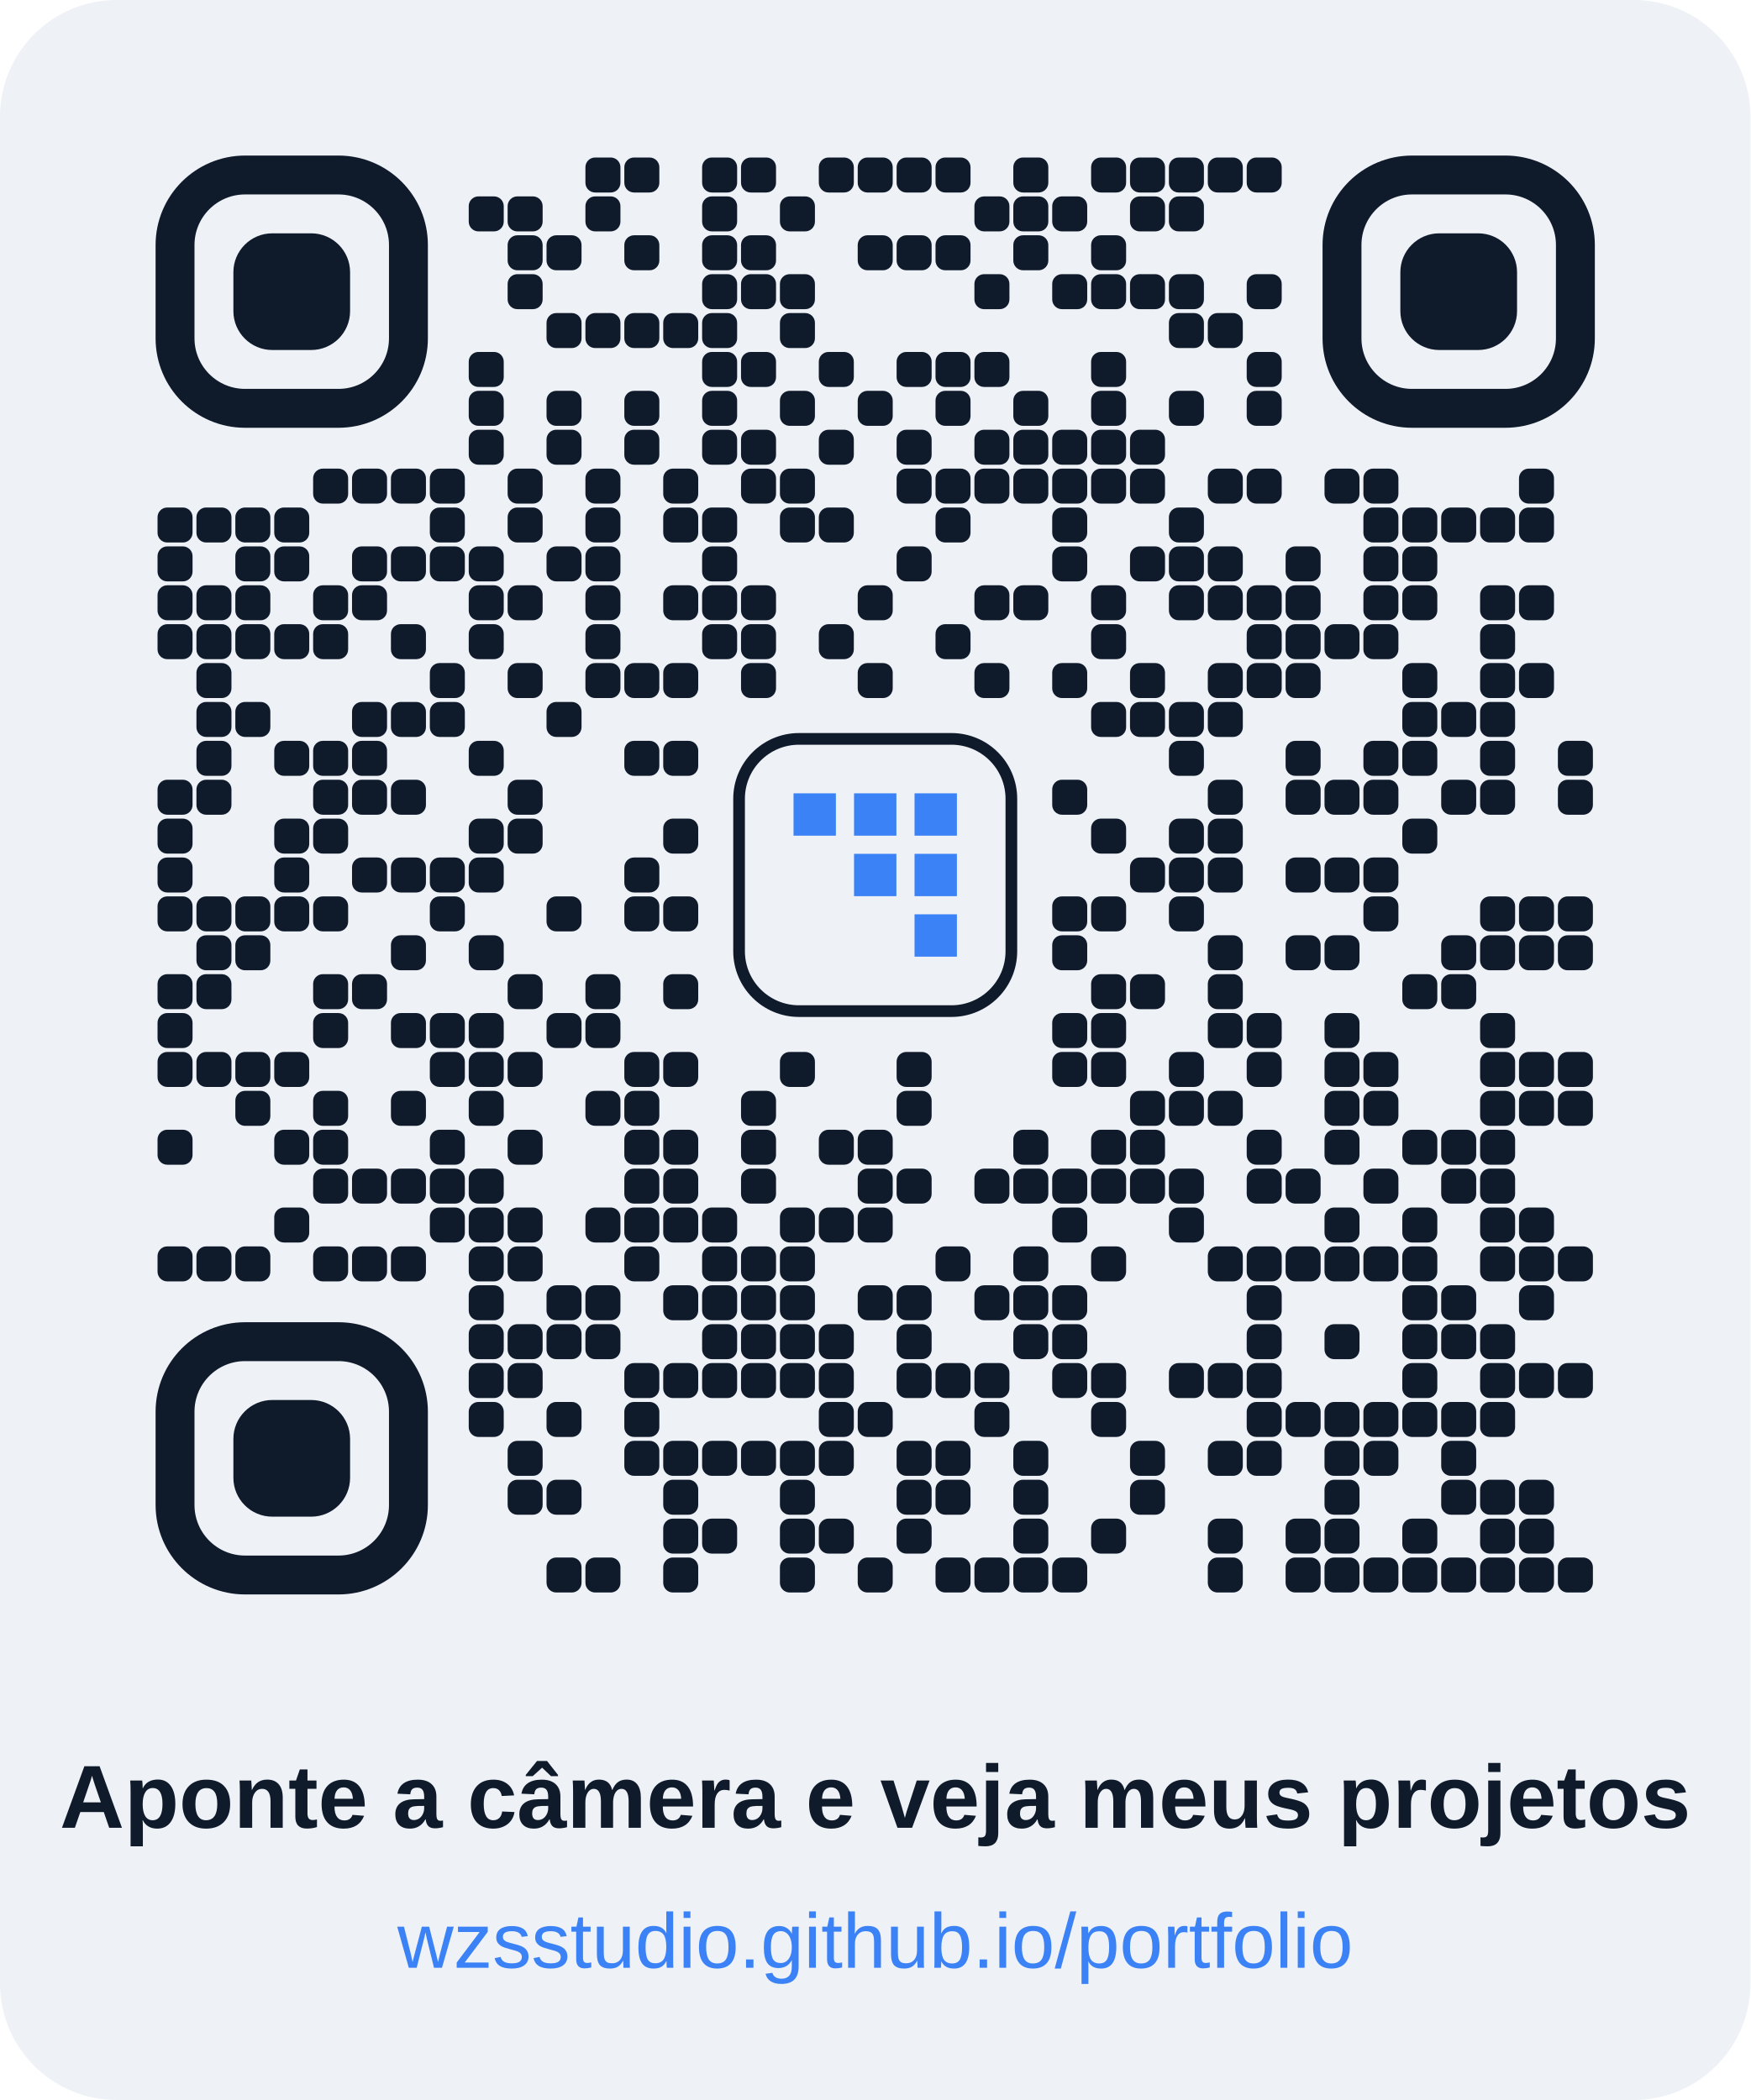
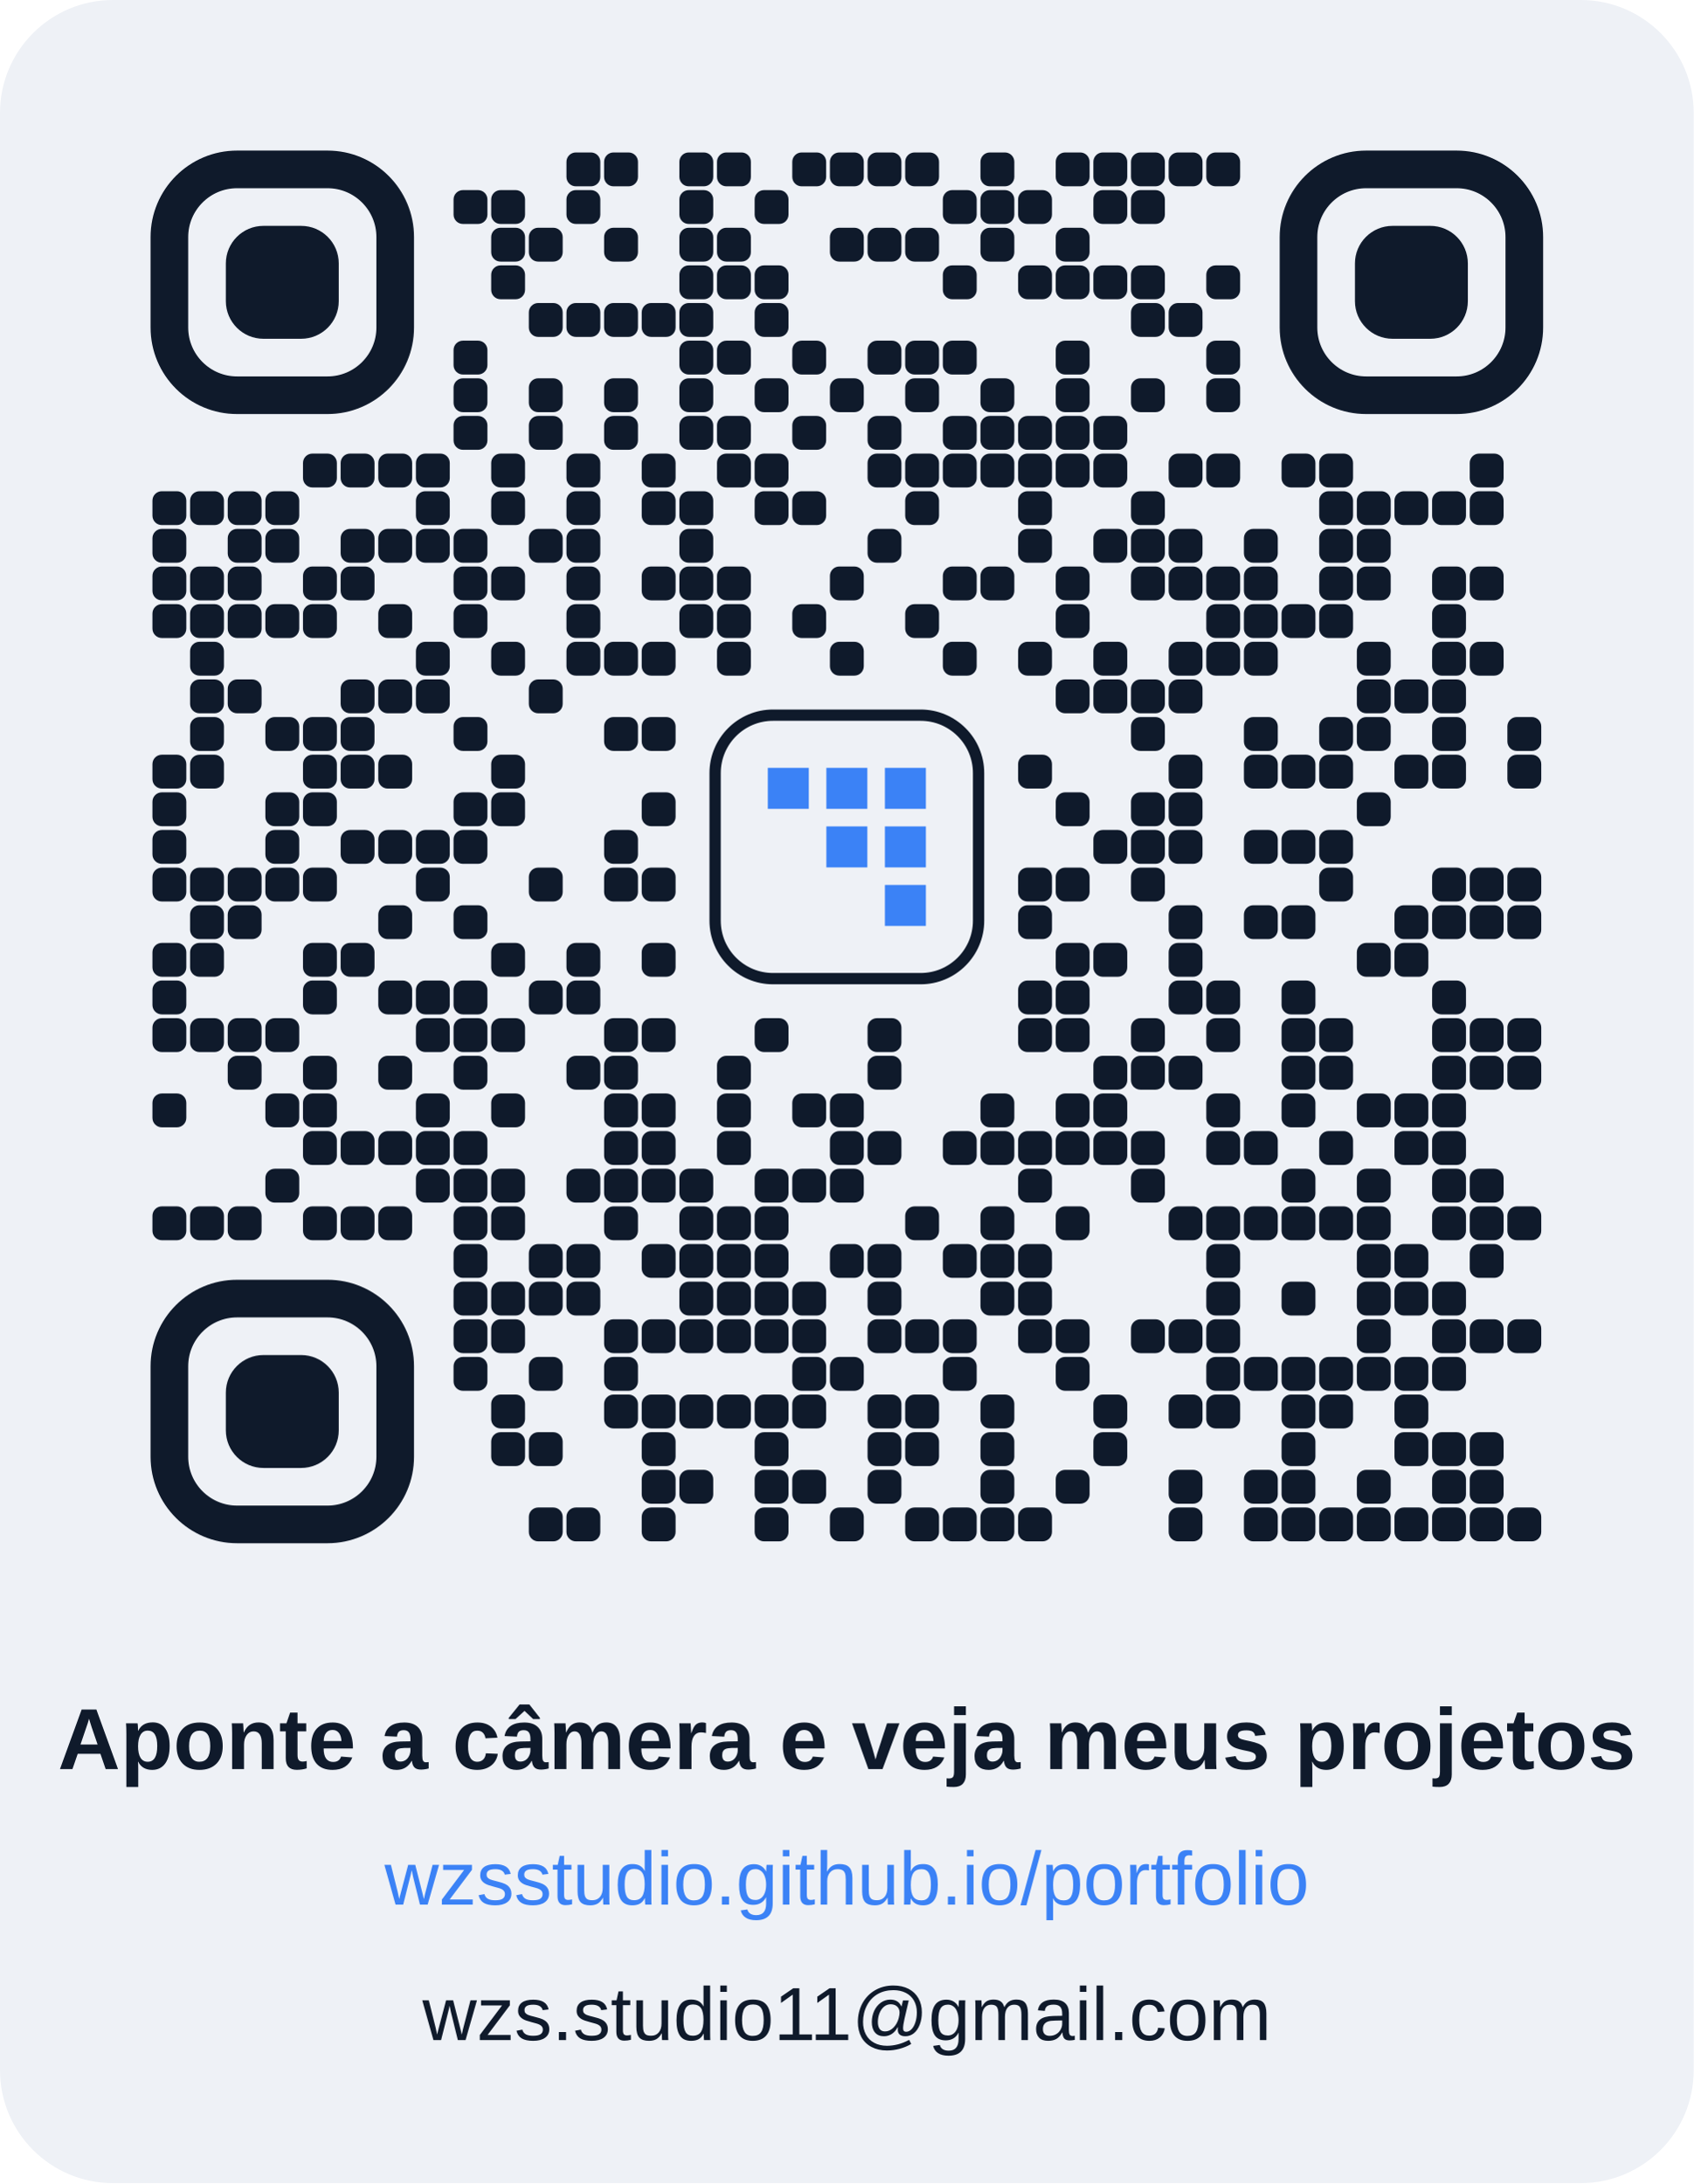
- <svg xmlns="http://www.w3.org/2000/svg" viewBox="0 0 450 540" width="450" height="540">
-   <rect width="450" height="540" rx="30" fill="#eef1f6" />
+ <svg xmlns="http://www.w3.org/2000/svg" viewBox="0 0 450 580" width="450" height="580">
+   <rect width="450" height="580" rx="30" fill="#eef1f6" />
  <g fill="#0f1a2b">
    <rect x="150.5" y="40.5" width="9" height="9" rx="2.5" />
    <rect x="160.5" y="40.5" width="9" height="9" rx="2.5" />
    <rect x="180.5" y="40.5" width="9" height="9" rx="2.5" />
    <rect x="190.5" y="40.5" width="9" height="9" rx="2.5" />
    <rect x="210.5" y="40.5" width="9" height="9" rx="2.5" />
    <rect x="220.5" y="40.5" width="9" height="9" rx="2.5" />
    <rect x="230.5" y="40.5" width="9" height="9" rx="2.5" />
    <rect x="240.5" y="40.5" width="9" height="9" rx="2.5" />
    <rect x="260.5" y="40.5" width="9" height="9" rx="2.5" />
    <rect x="280.5" y="40.5" width="9" height="9" rx="2.5" />
    <rect x="290.5" y="40.5" width="9" height="9" rx="2.5" />
    <rect x="300.5" y="40.5" width="9" height="9" rx="2.5" />
    <rect x="310.5" y="40.5" width="9" height="9" rx="2.5" />
    <rect x="320.5" y="40.5" width="9" height="9" rx="2.5" />
    <rect x="120.5" y="50.5" width="9" height="9" rx="2.5" />
    <rect x="130.5" y="50.5" width="9" height="9" rx="2.5" />
    <rect x="150.5" y="50.5" width="9" height="9" rx="2.5" />
    <rect x="180.5" y="50.5" width="9" height="9" rx="2.5" />
    <rect x="200.5" y="50.5" width="9" height="9" rx="2.5" />
    <rect x="250.5" y="50.5" width="9" height="9" rx="2.5" />
    <rect x="260.5" y="50.5" width="9" height="9" rx="2.5" />
    <rect x="270.5" y="50.5" width="9" height="9" rx="2.5" />
    <rect x="290.5" y="50.5" width="9" height="9" rx="2.5" />
    <rect x="300.5" y="50.5" width="9" height="9" rx="2.5" />
    <rect x="130.5" y="60.5" width="9" height="9" rx="2.5" />
    <rect x="140.5" y="60.5" width="9" height="9" rx="2.5" />
    <rect x="160.5" y="60.5" width="9" height="9" rx="2.5" />
    <rect x="180.5" y="60.5" width="9" height="9" rx="2.5" />
    <rect x="190.5" y="60.5" width="9" height="9" rx="2.5" />
    <rect x="220.5" y="60.5" width="9" height="9" rx="2.5" />
    <rect x="230.5" y="60.5" width="9" height="9" rx="2.5" />
    <rect x="240.5" y="60.5" width="9" height="9" rx="2.5" />
    <rect x="260.5" y="60.5" width="9" height="9" rx="2.5" />
    <rect x="280.5" y="60.5" width="9" height="9" rx="2.5" />
    <rect x="130.5" y="70.5" width="9" height="9" rx="2.5" />
    <rect x="180.5" y="70.5" width="9" height="9" rx="2.5" />
    <rect x="190.5" y="70.5" width="9" height="9" rx="2.5" />
    <rect x="200.5" y="70.5" width="9" height="9" rx="2.5" />
    <rect x="250.5" y="70.5" width="9" height="9" rx="2.5" />
    <rect x="270.5" y="70.5" width="9" height="9" rx="2.5" />
    <rect x="280.5" y="70.5" width="9" height="9" rx="2.5" />
    <rect x="290.5" y="70.5" width="9" height="9" rx="2.5" />
    <rect x="300.5" y="70.5" width="9" height="9" rx="2.5" />
    <rect x="320.5" y="70.5" width="9" height="9" rx="2.5" />
    <rect x="140.5" y="80.5" width="9" height="9" rx="2.5" />
    <rect x="150.5" y="80.5" width="9" height="9" rx="2.5" />
    <rect x="160.5" y="80.5" width="9" height="9" rx="2.5" />
    <rect x="170.5" y="80.5" width="9" height="9" rx="2.5" />
    <rect x="180.5" y="80.5" width="9" height="9" rx="2.5" />
    <rect x="200.5" y="80.5" width="9" height="9" rx="2.5" />
    <rect x="300.5" y="80.5" width="9" height="9" rx="2.5" />
    <rect x="310.5" y="80.5" width="9" height="9" rx="2.5" />
    <rect x="120.5" y="90.5" width="9" height="9" rx="2.5" />
    <rect x="180.5" y="90.5" width="9" height="9" rx="2.5" />
    <rect x="190.5" y="90.5" width="9" height="9" rx="2.5" />
    <rect x="210.5" y="90.5" width="9" height="9" rx="2.5" />
    <rect x="230.5" y="90.5" width="9" height="9" rx="2.5" />
    <rect x="240.5" y="90.5" width="9" height="9" rx="2.5" />
    <rect x="250.5" y="90.5" width="9" height="9" rx="2.5" />
    <rect x="280.5" y="90.5" width="9" height="9" rx="2.5" />
    <rect x="320.5" y="90.5" width="9" height="9" rx="2.5" />
    <rect x="120.5" y="100.5" width="9" height="9" rx="2.5" />
    <rect x="140.5" y="100.5" width="9" height="9" rx="2.5" />
    <rect x="160.5" y="100.5" width="9" height="9" rx="2.5" />
    <rect x="180.5" y="100.5" width="9" height="9" rx="2.5" />
    <rect x="200.5" y="100.5" width="9" height="9" rx="2.5" />
    <rect x="220.5" y="100.5" width="9" height="9" rx="2.5" />
    <rect x="240.5" y="100.5" width="9" height="9" rx="2.5" />
    <rect x="260.5" y="100.5" width="9" height="9" rx="2.5" />
    <rect x="280.5" y="100.5" width="9" height="9" rx="2.5" />
    <rect x="300.5" y="100.5" width="9" height="9" rx="2.5" />
    <rect x="320.5" y="100.5" width="9" height="9" rx="2.5" />
    <rect x="120.5" y="110.5" width="9" height="9" rx="2.5" />
    <rect x="140.5" y="110.5" width="9" height="9" rx="2.5" />
    <rect x="160.5" y="110.5" width="9" height="9" rx="2.5" />
    <rect x="180.5" y="110.5" width="9" height="9" rx="2.5" />
    <rect x="190.5" y="110.5" width="9" height="9" rx="2.5" />
    <rect x="210.5" y="110.5" width="9" height="9" rx="2.5" />
    <rect x="230.5" y="110.5" width="9" height="9" rx="2.5" />
    <rect x="250.5" y="110.5" width="9" height="9" rx="2.5" />
    <rect x="260.5" y="110.5" width="9" height="9" rx="2.5" />
    <rect x="270.5" y="110.5" width="9" height="9" rx="2.5" />
    <rect x="280.5" y="110.5" width="9" height="9" rx="2.5" />
    <rect x="290.5" y="110.5" width="9" height="9" rx="2.5" />
    <rect x="80.5" y="120.5" width="9" height="9" rx="2.5" />
    <rect x="90.5" y="120.5" width="9" height="9" rx="2.5" />
    <rect x="100.5" y="120.5" width="9" height="9" rx="2.5" />
    <rect x="110.5" y="120.5" width="9" height="9" rx="2.5" />
    <rect x="130.5" y="120.5" width="9" height="9" rx="2.5" />
    <rect x="150.5" y="120.5" width="9" height="9" rx="2.5" />
    <rect x="170.5" y="120.5" width="9" height="9" rx="2.5" />
    <rect x="190.5" y="120.5" width="9" height="9" rx="2.5" />
    <rect x="200.5" y="120.5" width="9" height="9" rx="2.5" />
    <rect x="230.5" y="120.5" width="9" height="9" rx="2.5" />
    <rect x="240.5" y="120.5" width="9" height="9" rx="2.5" />
    <rect x="250.5" y="120.5" width="9" height="9" rx="2.5" />
    <rect x="260.5" y="120.5" width="9" height="9" rx="2.5" />
    <rect x="270.5" y="120.5" width="9" height="9" rx="2.5" />
    <rect x="280.5" y="120.5" width="9" height="9" rx="2.5" />
    <rect x="290.5" y="120.5" width="9" height="9" rx="2.5" />
    <rect x="310.5" y="120.5" width="9" height="9" rx="2.5" />
    <rect x="320.5" y="120.5" width="9" height="9" rx="2.5" />
    <rect x="340.5" y="120.5" width="9" height="9" rx="2.5" />
    <rect x="350.5" y="120.5" width="9" height="9" rx="2.5" />
    <rect x="390.5" y="120.5" width="9" height="9" rx="2.5" />
    <rect x="40.5" y="130.5" width="9" height="9" rx="2.5" />
    <rect x="50.5" y="130.5" width="9" height="9" rx="2.5" />
    <rect x="60.5" y="130.5" width="9" height="9" rx="2.5" />
    <rect x="70.5" y="130.5" width="9" height="9" rx="2.5" />
    <rect x="110.5" y="130.5" width="9" height="9" rx="2.5" />
    <rect x="130.5" y="130.5" width="9" height="9" rx="2.5" />
    <rect x="150.5" y="130.5" width="9" height="9" rx="2.5" />
    <rect x="170.5" y="130.5" width="9" height="9" rx="2.5" />
    <rect x="180.5" y="130.5" width="9" height="9" rx="2.5" />
    <rect x="200.5" y="130.5" width="9" height="9" rx="2.5" />
    <rect x="210.5" y="130.5" width="9" height="9" rx="2.5" />
    <rect x="240.5" y="130.5" width="9" height="9" rx="2.5" />
    <rect x="270.5" y="130.5" width="9" height="9" rx="2.5" />
    <rect x="300.5" y="130.5" width="9" height="9" rx="2.5" />
    <rect x="350.5" y="130.5" width="9" height="9" rx="2.5" />
    <rect x="360.5" y="130.5" width="9" height="9" rx="2.5" />
    <rect x="370.5" y="130.5" width="9" height="9" rx="2.5" />
    <rect x="380.5" y="130.5" width="9" height="9" rx="2.5" />
    <rect x="390.5" y="130.5" width="9" height="9" rx="2.5" />
    <rect x="40.5" y="140.5" width="9" height="9" rx="2.5" />
    <rect x="60.5" y="140.5" width="9" height="9" rx="2.5" />
    <rect x="70.5" y="140.5" width="9" height="9" rx="2.5" />
    <rect x="90.5" y="140.5" width="9" height="9" rx="2.5" />
    <rect x="100.5" y="140.5" width="9" height="9" rx="2.5" />
    <rect x="110.5" y="140.5" width="9" height="9" rx="2.5" />
    <rect x="120.5" y="140.5" width="9" height="9" rx="2.5" />
    <rect x="140.5" y="140.5" width="9" height="9" rx="2.5" />
    <rect x="150.5" y="140.5" width="9" height="9" rx="2.5" />
    <rect x="180.5" y="140.5" width="9" height="9" rx="2.5" />
    <rect x="230.5" y="140.5" width="9" height="9" rx="2.5" />
    <rect x="270.5" y="140.5" width="9" height="9" rx="2.5" />
    <rect x="290.5" y="140.5" width="9" height="9" rx="2.5" />
    <rect x="300.5" y="140.5" width="9" height="9" rx="2.5" />
    <rect x="310.5" y="140.5" width="9" height="9" rx="2.5" />
    <rect x="330.5" y="140.5" width="9" height="9" rx="2.5" />
    <rect x="350.5" y="140.5" width="9" height="9" rx="2.5" />
    <rect x="360.5" y="140.5" width="9" height="9" rx="2.5" />
    <rect x="40.5" y="150.5" width="9" height="9" rx="2.5" />
    <rect x="50.5" y="150.5" width="9" height="9" rx="2.5" />
    <rect x="60.5" y="150.5" width="9" height="9" rx="2.5" />
    <rect x="80.5" y="150.5" width="9" height="9" rx="2.5" />
    <rect x="90.5" y="150.5" width="9" height="9" rx="2.5" />
    <rect x="120.5" y="150.5" width="9" height="9" rx="2.5" />
    <rect x="130.5" y="150.5" width="9" height="9" rx="2.5" />
    <rect x="150.5" y="150.5" width="9" height="9" rx="2.5" />
    <rect x="170.5" y="150.5" width="9" height="9" rx="2.5" />
    <rect x="180.5" y="150.5" width="9" height="9" rx="2.5" />
    <rect x="190.5" y="150.5" width="9" height="9" rx="2.5" />
    <rect x="220.5" y="150.5" width="9" height="9" rx="2.5" />
    <rect x="250.5" y="150.5" width="9" height="9" rx="2.5" />
    <rect x="260.5" y="150.5" width="9" height="9" rx="2.5" />
    <rect x="280.5" y="150.5" width="9" height="9" rx="2.5" />
    <rect x="300.5" y="150.5" width="9" height="9" rx="2.5" />
    <rect x="310.5" y="150.5" width="9" height="9" rx="2.5" />
    <rect x="320.5" y="150.5" width="9" height="9" rx="2.5" />
    <rect x="330.5" y="150.5" width="9" height="9" rx="2.5" />
    <rect x="350.5" y="150.5" width="9" height="9" rx="2.5" />
    <rect x="360.5" y="150.5" width="9" height="9" rx="2.5" />
    <rect x="380.5" y="150.5" width="9" height="9" rx="2.5" />
    <rect x="390.5" y="150.5" width="9" height="9" rx="2.5" />
    <rect x="40.5" y="160.5" width="9" height="9" rx="2.5" />
    <rect x="50.5" y="160.5" width="9" height="9" rx="2.5" />
    <rect x="60.5" y="160.5" width="9" height="9" rx="2.5" />
    <rect x="70.5" y="160.5" width="9" height="9" rx="2.5" />
    <rect x="80.5" y="160.5" width="9" height="9" rx="2.5" />
    <rect x="100.5" y="160.5" width="9" height="9" rx="2.5" />
    <rect x="120.5" y="160.5" width="9" height="9" rx="2.5" />
    <rect x="150.5" y="160.5" width="9" height="9" rx="2.5" />
    <rect x="180.5" y="160.5" width="9" height="9" rx="2.5" />
    <rect x="190.5" y="160.5" width="9" height="9" rx="2.5" />
    <rect x="210.5" y="160.5" width="9" height="9" rx="2.5" />
    <rect x="240.5" y="160.5" width="9" height="9" rx="2.5" />
    <rect x="280.5" y="160.5" width="9" height="9" rx="2.5" />
    <rect x="320.5" y="160.5" width="9" height="9" rx="2.5" />
    <rect x="330.5" y="160.5" width="9" height="9" rx="2.5" />
    <rect x="340.5" y="160.5" width="9" height="9" rx="2.5" />
    <rect x="350.5" y="160.5" width="9" height="9" rx="2.5" />
    <rect x="380.5" y="160.5" width="9" height="9" rx="2.5" />
    <rect x="50.5" y="170.5" width="9" height="9" rx="2.5" />
    <rect x="110.5" y="170.5" width="9" height="9" rx="2.5" />
    <rect x="130.5" y="170.5" width="9" height="9" rx="2.5" />
    <rect x="150.5" y="170.5" width="9" height="9" rx="2.5" />
    <rect x="160.5" y="170.5" width="9" height="9" rx="2.5" />
    <rect x="170.5" y="170.5" width="9" height="9" rx="2.5" />
    <rect x="190.5" y="170.5" width="9" height="9" rx="2.5" />
    <rect x="220.5" y="170.5" width="9" height="9" rx="2.5" />
    <rect x="250.5" y="170.5" width="9" height="9" rx="2.5" />
    <rect x="270.5" y="170.5" width="9" height="9" rx="2.5" />
    <rect x="290.5" y="170.5" width="9" height="9" rx="2.5" />
    <rect x="310.5" y="170.5" width="9" height="9" rx="2.5" />
    <rect x="320.5" y="170.5" width="9" height="9" rx="2.5" />
    <rect x="330.5" y="170.5" width="9" height="9" rx="2.5" />
    <rect x="360.5" y="170.5" width="9" height="9" rx="2.5" />
    <rect x="380.5" y="170.5" width="9" height="9" rx="2.5" />
    <rect x="390.5" y="170.5" width="9" height="9" rx="2.5" />
    <rect x="50.5" y="180.5" width="9" height="9" rx="2.5" />
    <rect x="60.5" y="180.5" width="9" height="9" rx="2.5" />
    <rect x="90.5" y="180.5" width="9" height="9" rx="2.5" />
    <rect x="100.5" y="180.5" width="9" height="9" rx="2.5" />
    <rect x="110.5" y="180.5" width="9" height="9" rx="2.5" />
    <rect x="140.5" y="180.5" width="9" height="9" rx="2.5" />
    <rect x="280.5" y="180.5" width="9" height="9" rx="2.5" />
    <rect x="290.5" y="180.5" width="9" height="9" rx="2.5" />
    <rect x="300.5" y="180.5" width="9" height="9" rx="2.5" />
    <rect x="310.5" y="180.5" width="9" height="9" rx="2.5" />
    <rect x="360.5" y="180.5" width="9" height="9" rx="2.5" />
    <rect x="370.5" y="180.5" width="9" height="9" rx="2.5" />
    <rect x="380.5" y="180.5" width="9" height="9" rx="2.5" />
    <rect x="50.5" y="190.5" width="9" height="9" rx="2.5" />
    <rect x="70.5" y="190.5" width="9" height="9" rx="2.5" />
    <rect x="80.5" y="190.5" width="9" height="9" rx="2.5" />
    <rect x="90.5" y="190.5" width="9" height="9" rx="2.5" />
    <rect x="120.5" y="190.5" width="9" height="9" rx="2.5" />
    <rect x="160.5" y="190.5" width="9" height="9" rx="2.5" />
    <rect x="170.5" y="190.5" width="9" height="9" rx="2.5" />
    <rect x="300.5" y="190.5" width="9" height="9" rx="2.5" />
    <rect x="330.5" y="190.5" width="9" height="9" rx="2.5" />
    <rect x="350.5" y="190.5" width="9" height="9" rx="2.5" />
    <rect x="360.5" y="190.5" width="9" height="9" rx="2.5" />
    <rect x="380.5" y="190.5" width="9" height="9" rx="2.5" />
    <rect x="400.5" y="190.5" width="9" height="9" rx="2.5" />
    <rect x="40.5" y="200.5" width="9" height="9" rx="2.5" />
    <rect x="50.5" y="200.5" width="9" height="9" rx="2.5" />
    <rect x="80.5" y="200.5" width="9" height="9" rx="2.5" />
    <rect x="90.5" y="200.5" width="9" height="9" rx="2.5" />
    <rect x="100.5" y="200.5" width="9" height="9" rx="2.5" />
    <rect x="130.5" y="200.5" width="9" height="9" rx="2.5" />
    <rect x="270.5" y="200.5" width="9" height="9" rx="2.5" />
    <rect x="310.5" y="200.5" width="9" height="9" rx="2.5" />
    <rect x="330.5" y="200.5" width="9" height="9" rx="2.5" />
    <rect x="340.5" y="200.5" width="9" height="9" rx="2.5" />
    <rect x="350.5" y="200.5" width="9" height="9" rx="2.5" />
    <rect x="370.5" y="200.5" width="9" height="9" rx="2.5" />
    <rect x="380.5" y="200.5" width="9" height="9" rx="2.5" />
    <rect x="400.5" y="200.5" width="9" height="9" rx="2.5" />
    <rect x="40.5" y="210.5" width="9" height="9" rx="2.5" />
    <rect x="70.5" y="210.5" width="9" height="9" rx="2.5" />
    <rect x="80.5" y="210.5" width="9" height="9" rx="2.5" />
    <rect x="120.5" y="210.5" width="9" height="9" rx="2.5" />
    <rect x="130.5" y="210.5" width="9" height="9" rx="2.5" />
    <rect x="170.5" y="210.5" width="9" height="9" rx="2.5" />
    <rect x="280.5" y="210.5" width="9" height="9" rx="2.5" />
    <rect x="300.5" y="210.5" width="9" height="9" rx="2.5" />
    <rect x="310.5" y="210.5" width="9" height="9" rx="2.5" />
    <rect x="360.5" y="210.5" width="9" height="9" rx="2.5" />
    <rect x="40.5" y="220.5" width="9" height="9" rx="2.5" />
    <rect x="70.5" y="220.5" width="9" height="9" rx="2.5" />
    <rect x="90.5" y="220.5" width="9" height="9" rx="2.5" />
    <rect x="100.5" y="220.5" width="9" height="9" rx="2.5" />
    <rect x="110.5" y="220.5" width="9" height="9" rx="2.5" />
    <rect x="120.5" y="220.5" width="9" height="9" rx="2.5" />
    <rect x="160.5" y="220.5" width="9" height="9" rx="2.5" />
    <rect x="290.5" y="220.5" width="9" height="9" rx="2.5" />
    <rect x="300.5" y="220.5" width="9" height="9" rx="2.5" />
    <rect x="310.5" y="220.5" width="9" height="9" rx="2.5" />
    <rect x="330.5" y="220.5" width="9" height="9" rx="2.5" />
    <rect x="340.5" y="220.5" width="9" height="9" rx="2.5" />
    <rect x="350.5" y="220.5" width="9" height="9" rx="2.5" />
    <rect x="40.5" y="230.5" width="9" height="9" rx="2.5" />
    <rect x="50.5" y="230.5" width="9" height="9" rx="2.5" />
    <rect x="60.5" y="230.5" width="9" height="9" rx="2.5" />
    <rect x="70.5" y="230.5" width="9" height="9" rx="2.5" />
    <rect x="80.5" y="230.5" width="9" height="9" rx="2.5" />
    <rect x="110.5" y="230.5" width="9" height="9" rx="2.5" />
    <rect x="140.5" y="230.5" width="9" height="9" rx="2.5" />
    <rect x="160.5" y="230.5" width="9" height="9" rx="2.5" />
    <rect x="170.5" y="230.5" width="9" height="9" rx="2.5" />
    <rect x="270.5" y="230.5" width="9" height="9" rx="2.5" />
    <rect x="280.5" y="230.5" width="9" height="9" rx="2.5" />
    <rect x="300.5" y="230.5" width="9" height="9" rx="2.5" />
    <rect x="350.5" y="230.5" width="9" height="9" rx="2.5" />
    <rect x="380.5" y="230.5" width="9" height="9" rx="2.5" />
    <rect x="390.5" y="230.5" width="9" height="9" rx="2.5" />
    <rect x="400.5" y="230.5" width="9" height="9" rx="2.5" />
    <rect x="50.5" y="240.5" width="9" height="9" rx="2.5" />
    <rect x="60.5" y="240.5" width="9" height="9" rx="2.5" />
    <rect x="100.5" y="240.5" width="9" height="9" rx="2.5" />
    <rect x="120.5" y="240.5" width="9" height="9" rx="2.5" />
    <rect x="270.5" y="240.5" width="9" height="9" rx="2.5" />
    <rect x="310.5" y="240.5" width="9" height="9" rx="2.5" />
    <rect x="330.5" y="240.5" width="9" height="9" rx="2.5" />
    <rect x="340.5" y="240.5" width="9" height="9" rx="2.5" />
    <rect x="370.5" y="240.5" width="9" height="9" rx="2.5" />
    <rect x="380.5" y="240.5" width="9" height="9" rx="2.5" />
    <rect x="390.5" y="240.5" width="9" height="9" rx="2.5" />
    <rect x="400.5" y="240.5" width="9" height="9" rx="2.5" />
    <rect x="40.5" y="250.5" width="9" height="9" rx="2.5" />
    <rect x="50.5" y="250.5" width="9" height="9" rx="2.5" />
    <rect x="80.5" y="250.5" width="9" height="9" rx="2.5" />
    <rect x="90.5" y="250.5" width="9" height="9" rx="2.5" />
    <rect x="130.5" y="250.5" width="9" height="9" rx="2.5" />
    <rect x="150.5" y="250.5" width="9" height="9" rx="2.5" />
    <rect x="170.5" y="250.5" width="9" height="9" rx="2.5" />
    <rect x="280.5" y="250.5" width="9" height="9" rx="2.5" />
    <rect x="290.5" y="250.5" width="9" height="9" rx="2.5" />
    <rect x="310.5" y="250.5" width="9" height="9" rx="2.5" />
    <rect x="360.5" y="250.5" width="9" height="9" rx="2.5" />
    <rect x="370.5" y="250.5" width="9" height="9" rx="2.5" />
    <rect x="40.5" y="260.5" width="9" height="9" rx="2.5" />
    <rect x="80.5" y="260.5" width="9" height="9" rx="2.5" />
    <rect x="100.5" y="260.5" width="9" height="9" rx="2.5" />
    <rect x="110.5" y="260.5" width="9" height="9" rx="2.5" />
    <rect x="120.5" y="260.5" width="9" height="9" rx="2.5" />
    <rect x="140.5" y="260.5" width="9" height="9" rx="2.5" />
    <rect x="150.5" y="260.5" width="9" height="9" rx="2.5" />
    <rect x="270.5" y="260.5" width="9" height="9" rx="2.5" />
    <rect x="280.5" y="260.5" width="9" height="9" rx="2.5" />
    <rect x="310.5" y="260.5" width="9" height="9" rx="2.5" />
    <rect x="320.5" y="260.5" width="9" height="9" rx="2.5" />
    <rect x="340.5" y="260.5" width="9" height="9" rx="2.5" />
    <rect x="380.5" y="260.5" width="9" height="9" rx="2.5" />
    <rect x="40.5" y="270.5" width="9" height="9" rx="2.5" />
    <rect x="50.5" y="270.5" width="9" height="9" rx="2.5" />
    <rect x="60.5" y="270.5" width="9" height="9" rx="2.5" />
    <rect x="70.5" y="270.5" width="9" height="9" rx="2.5" />
    <rect x="110.5" y="270.5" width="9" height="9" rx="2.5" />
    <rect x="120.5" y="270.5" width="9" height="9" rx="2.5" />
    <rect x="130.5" y="270.5" width="9" height="9" rx="2.5" />
    <rect x="160.5" y="270.5" width="9" height="9" rx="2.5" />
    <rect x="170.5" y="270.5" width="9" height="9" rx="2.5" />
    <rect x="200.5" y="270.5" width="9" height="9" rx="2.5" />
    <rect x="230.5" y="270.5" width="9" height="9" rx="2.5" />
    <rect x="270.5" y="270.5" width="9" height="9" rx="2.5" />
    <rect x="280.5" y="270.5" width="9" height="9" rx="2.5" />
    <rect x="300.5" y="270.5" width="9" height="9" rx="2.5" />
    <rect x="320.5" y="270.5" width="9" height="9" rx="2.5" />
    <rect x="340.5" y="270.5" width="9" height="9" rx="2.5" />
    <rect x="350.5" y="270.5" width="9" height="9" rx="2.5" />
    <rect x="380.5" y="270.5" width="9" height="9" rx="2.5" />
    <rect x="390.5" y="270.5" width="9" height="9" rx="2.5" />
    <rect x="400.5" y="270.5" width="9" height="9" rx="2.5" />
    <rect x="60.5" y="280.5" width="9" height="9" rx="2.5" />
    <rect x="80.5" y="280.5" width="9" height="9" rx="2.5" />
    <rect x="100.5" y="280.5" width="9" height="9" rx="2.5" />
    <rect x="120.5" y="280.5" width="9" height="9" rx="2.5" />
    <rect x="150.5" y="280.5" width="9" height="9" rx="2.5" />
    <rect x="160.5" y="280.5" width="9" height="9" rx="2.5" />
    <rect x="190.5" y="280.5" width="9" height="9" rx="2.5" />
    <rect x="230.5" y="280.5" width="9" height="9" rx="2.5" />
    <rect x="290.5" y="280.5" width="9" height="9" rx="2.5" />
    <rect x="300.5" y="280.5" width="9" height="9" rx="2.5" />
    <rect x="310.5" y="280.5" width="9" height="9" rx="2.5" />
    <rect x="340.5" y="280.5" width="9" height="9" rx="2.5" />
    <rect x="350.5" y="280.5" width="9" height="9" rx="2.5" />
    <rect x="380.5" y="280.5" width="9" height="9" rx="2.5" />
    <rect x="390.5" y="280.5" width="9" height="9" rx="2.5" />
    <rect x="400.5" y="280.5" width="9" height="9" rx="2.5" />
    <rect x="40.5" y="290.5" width="9" height="9" rx="2.5" />
    <rect x="70.5" y="290.5" width="9" height="9" rx="2.5" />
    <rect x="80.5" y="290.5" width="9" height="9" rx="2.5" />
    <rect x="110.5" y="290.5" width="9" height="9" rx="2.5" />
    <rect x="130.5" y="290.5" width="9" height="9" rx="2.5" />
    <rect x="160.5" y="290.5" width="9" height="9" rx="2.5" />
    <rect x="170.5" y="290.5" width="9" height="9" rx="2.5" />
    <rect x="190.5" y="290.5" width="9" height="9" rx="2.5" />
    <rect x="210.5" y="290.5" width="9" height="9" rx="2.5" />
    <rect x="220.5" y="290.5" width="9" height="9" rx="2.5" />
    <rect x="260.5" y="290.5" width="9" height="9" rx="2.5" />
    <rect x="280.5" y="290.5" width="9" height="9" rx="2.5" />
    <rect x="290.5" y="290.5" width="9" height="9" rx="2.5" />
    <rect x="320.5" y="290.5" width="9" height="9" rx="2.5" />
    <rect x="340.5" y="290.5" width="9" height="9" rx="2.5" />
    <rect x="360.5" y="290.5" width="9" height="9" rx="2.5" />
    <rect x="370.5" y="290.5" width="9" height="9" rx="2.5" />
    <rect x="380.5" y="290.5" width="9" height="9" rx="2.5" />
    <rect x="80.5" y="300.5" width="9" height="9" rx="2.5" />
    <rect x="90.5" y="300.5" width="9" height="9" rx="2.5" />
    <rect x="100.5" y="300.5" width="9" height="9" rx="2.5" />
    <rect x="110.5" y="300.5" width="9" height="9" rx="2.5" />
    <rect x="120.5" y="300.5" width="9" height="9" rx="2.5" />
    <rect x="160.5" y="300.5" width="9" height="9" rx="2.5" />
    <rect x="170.5" y="300.5" width="9" height="9" rx="2.5" />
    <rect x="190.5" y="300.5" width="9" height="9" rx="2.5" />
    <rect x="220.5" y="300.5" width="9" height="9" rx="2.5" />
    <rect x="230.5" y="300.5" width="9" height="9" rx="2.5" />
    <rect x="250.5" y="300.5" width="9" height="9" rx="2.5" />
    <rect x="260.5" y="300.5" width="9" height="9" rx="2.5" />
    <rect x="270.5" y="300.5" width="9" height="9" rx="2.5" />
    <rect x="280.5" y="300.5" width="9" height="9" rx="2.5" />
    <rect x="290.5" y="300.5" width="9" height="9" rx="2.5" />
    <rect x="300.5" y="300.5" width="9" height="9" rx="2.5" />
    <rect x="320.5" y="300.5" width="9" height="9" rx="2.5" />
    <rect x="330.5" y="300.5" width="9" height="9" rx="2.5" />
    <rect x="350.5" y="300.5" width="9" height="9" rx="2.5" />
    <rect x="370.5" y="300.5" width="9" height="9" rx="2.5" />
    <rect x="380.5" y="300.5" width="9" height="9" rx="2.5" />
    <rect x="70.5" y="310.5" width="9" height="9" rx="2.5" />
    <rect x="110.5" y="310.5" width="9" height="9" rx="2.5" />
    <rect x="120.5" y="310.5" width="9" height="9" rx="2.5" />
    <rect x="130.5" y="310.5" width="9" height="9" rx="2.5" />
    <rect x="150.5" y="310.5" width="9" height="9" rx="2.5" />
    <rect x="160.5" y="310.5" width="9" height="9" rx="2.5" />
    <rect x="170.5" y="310.5" width="9" height="9" rx="2.5" />
    <rect x="180.5" y="310.5" width="9" height="9" rx="2.5" />
    <rect x="200.5" y="310.5" width="9" height="9" rx="2.5" />
    <rect x="210.5" y="310.5" width="9" height="9" rx="2.5" />
    <rect x="220.5" y="310.5" width="9" height="9" rx="2.5" />
    <rect x="270.5" y="310.5" width="9" height="9" rx="2.5" />
    <rect x="300.5" y="310.5" width="9" height="9" rx="2.5" />
    <rect x="340.5" y="310.5" width="9" height="9" rx="2.5" />
    <rect x="360.5" y="310.5" width="9" height="9" rx="2.5" />
    <rect x="380.5" y="310.5" width="9" height="9" rx="2.5" />
    <rect x="390.5" y="310.5" width="9" height="9" rx="2.5" />
    <rect x="40.5" y="320.5" width="9" height="9" rx="2.5" />
    <rect x="50.5" y="320.5" width="9" height="9" rx="2.5" />
    <rect x="60.5" y="320.5" width="9" height="9" rx="2.5" />
    <rect x="80.5" y="320.5" width="9" height="9" rx="2.5" />
    <rect x="90.5" y="320.5" width="9" height="9" rx="2.5" />
    <rect x="100.5" y="320.5" width="9" height="9" rx="2.5" />
    <rect x="120.5" y="320.5" width="9" height="9" rx="2.5" />
    <rect x="130.5" y="320.5" width="9" height="9" rx="2.5" />
    <rect x="160.5" y="320.5" width="9" height="9" rx="2.5" />
    <rect x="180.5" y="320.5" width="9" height="9" rx="2.5" />
    <rect x="190.5" y="320.5" width="9" height="9" rx="2.5" />
    <rect x="200.5" y="320.5" width="9" height="9" rx="2.5" />
    <rect x="240.5" y="320.5" width="9" height="9" rx="2.5" />
    <rect x="260.5" y="320.5" width="9" height="9" rx="2.5" />
    <rect x="280.5" y="320.5" width="9" height="9" rx="2.5" />
    <rect x="310.5" y="320.5" width="9" height="9" rx="2.5" />
    <rect x="320.5" y="320.5" width="9" height="9" rx="2.5" />
    <rect x="330.5" y="320.5" width="9" height="9" rx="2.5" />
    <rect x="340.5" y="320.5" width="9" height="9" rx="2.5" />
    <rect x="350.5" y="320.5" width="9" height="9" rx="2.5" />
    <rect x="360.5" y="320.5" width="9" height="9" rx="2.5" />
    <rect x="380.5" y="320.5" width="9" height="9" rx="2.5" />
    <rect x="390.5" y="320.5" width="9" height="9" rx="2.5" />
    <rect x="400.5" y="320.5" width="9" height="9" rx="2.5" />
    <rect x="120.5" y="330.5" width="9" height="9" rx="2.5" />
    <rect x="140.5" y="330.5" width="9" height="9" rx="2.5" />
    <rect x="150.5" y="330.5" width="9" height="9" rx="2.5" />
    <rect x="170.5" y="330.5" width="9" height="9" rx="2.5" />
    <rect x="180.5" y="330.5" width="9" height="9" rx="2.5" />
    <rect x="190.5" y="330.5" width="9" height="9" rx="2.5" />
    <rect x="200.5" y="330.5" width="9" height="9" rx="2.5" />
    <rect x="220.5" y="330.5" width="9" height="9" rx="2.5" />
    <rect x="230.5" y="330.5" width="9" height="9" rx="2.5" />
    <rect x="250.5" y="330.5" width="9" height="9" rx="2.5" />
    <rect x="260.5" y="330.5" width="9" height="9" rx="2.5" />
    <rect x="270.5" y="330.5" width="9" height="9" rx="2.5" />
    <rect x="320.5" y="330.5" width="9" height="9" rx="2.5" />
    <rect x="360.5" y="330.5" width="9" height="9" rx="2.5" />
    <rect x="370.5" y="330.5" width="9" height="9" rx="2.5" />
    <rect x="390.5" y="330.5" width="9" height="9" rx="2.5" />
    <rect x="120.5" y="340.5" width="9" height="9" rx="2.5" />
    <rect x="130.5" y="340.5" width="9" height="9" rx="2.5" />
    <rect x="140.5" y="340.5" width="9" height="9" rx="2.5" />
    <rect x="150.5" y="340.5" width="9" height="9" rx="2.5" />
    <rect x="180.5" y="340.5" width="9" height="9" rx="2.5" />
    <rect x="190.5" y="340.5" width="9" height="9" rx="2.5" />
    <rect x="200.5" y="340.5" width="9" height="9" rx="2.5" />
    <rect x="210.5" y="340.5" width="9" height="9" rx="2.5" />
    <rect x="230.5" y="340.5" width="9" height="9" rx="2.5" />
    <rect x="260.5" y="340.5" width="9" height="9" rx="2.5" />
    <rect x="270.5" y="340.5" width="9" height="9" rx="2.5" />
    <rect x="320.5" y="340.5" width="9" height="9" rx="2.5" />
    <rect x="340.5" y="340.5" width="9" height="9" rx="2.5" />
    <rect x="360.5" y="340.5" width="9" height="9" rx="2.5" />
    <rect x="370.5" y="340.5" width="9" height="9" rx="2.5" />
    <rect x="380.5" y="340.5" width="9" height="9" rx="2.5" />
    <rect x="120.5" y="350.5" width="9" height="9" rx="2.5" />
    <rect x="130.5" y="350.5" width="9" height="9" rx="2.5" />
    <rect x="160.5" y="350.5" width="9" height="9" rx="2.5" />
    <rect x="170.5" y="350.5" width="9" height="9" rx="2.5" />
    <rect x="180.5" y="350.5" width="9" height="9" rx="2.5" />
    <rect x="190.5" y="350.5" width="9" height="9" rx="2.5" />
    <rect x="200.5" y="350.5" width="9" height="9" rx="2.5" />
    <rect x="210.5" y="350.5" width="9" height="9" rx="2.5" />
    <rect x="230.5" y="350.5" width="9" height="9" rx="2.5" />
    <rect x="240.5" y="350.5" width="9" height="9" rx="2.5" />
    <rect x="250.5" y="350.5" width="9" height="9" rx="2.5" />
    <rect x="270.5" y="350.5" width="9" height="9" rx="2.5" />
    <rect x="280.5" y="350.5" width="9" height="9" rx="2.5" />
    <rect x="300.5" y="350.5" width="9" height="9" rx="2.5" />
    <rect x="310.5" y="350.5" width="9" height="9" rx="2.5" />
    <rect x="320.5" y="350.5" width="9" height="9" rx="2.5" />
    <rect x="360.5" y="350.5" width="9" height="9" rx="2.5" />
    <rect x="380.5" y="350.5" width="9" height="9" rx="2.5" />
    <rect x="390.5" y="350.5" width="9" height="9" rx="2.5" />
    <rect x="400.5" y="350.5" width="9" height="9" rx="2.5" />
    <rect x="120.5" y="360.5" width="9" height="9" rx="2.5" />
    <rect x="140.5" y="360.5" width="9" height="9" rx="2.5" />
    <rect x="160.5" y="360.5" width="9" height="9" rx="2.5" />
    <rect x="210.5" y="360.5" width="9" height="9" rx="2.5" />
    <rect x="220.5" y="360.5" width="9" height="9" rx="2.5" />
    <rect x="250.5" y="360.5" width="9" height="9" rx="2.5" />
    <rect x="280.5" y="360.5" width="9" height="9" rx="2.5" />
    <rect x="320.5" y="360.5" width="9" height="9" rx="2.5" />
    <rect x="330.5" y="360.5" width="9" height="9" rx="2.5" />
    <rect x="340.5" y="360.5" width="9" height="9" rx="2.5" />
    <rect x="350.5" y="360.5" width="9" height="9" rx="2.5" />
    <rect x="360.5" y="360.5" width="9" height="9" rx="2.5" />
    <rect x="370.5" y="360.5" width="9" height="9" rx="2.5" />
    <rect x="380.5" y="360.5" width="9" height="9" rx="2.5" />
    <rect x="130.5" y="370.5" width="9" height="9" rx="2.5" />
    <rect x="160.5" y="370.5" width="9" height="9" rx="2.5" />
    <rect x="170.5" y="370.5" width="9" height="9" rx="2.5" />
    <rect x="180.5" y="370.5" width="9" height="9" rx="2.5" />
    <rect x="190.5" y="370.5" width="9" height="9" rx="2.5" />
    <rect x="200.5" y="370.5" width="9" height="9" rx="2.5" />
    <rect x="210.5" y="370.5" width="9" height="9" rx="2.5" />
    <rect x="230.5" y="370.5" width="9" height="9" rx="2.5" />
    <rect x="240.5" y="370.5" width="9" height="9" rx="2.5" />
    <rect x="260.5" y="370.5" width="9" height="9" rx="2.5" />
    <rect x="290.5" y="370.5" width="9" height="9" rx="2.5" />
    <rect x="310.5" y="370.5" width="9" height="9" rx="2.5" />
    <rect x="320.5" y="370.5" width="9" height="9" rx="2.5" />
    <rect x="340.5" y="370.5" width="9" height="9" rx="2.5" />
    <rect x="350.5" y="370.5" width="9" height="9" rx="2.5" />
    <rect x="370.5" y="370.5" width="9" height="9" rx="2.5" />
    <rect x="130.5" y="380.5" width="9" height="9" rx="2.5" />
    <rect x="140.5" y="380.5" width="9" height="9" rx="2.5" />
    <rect x="170.5" y="380.5" width="9" height="9" rx="2.5" />
    <rect x="200.5" y="380.5" width="9" height="9" rx="2.5" />
    <rect x="230.5" y="380.5" width="9" height="9" rx="2.5" />
    <rect x="240.5" y="380.5" width="9" height="9" rx="2.5" />
    <rect x="260.5" y="380.5" width="9" height="9" rx="2.5" />
    <rect x="290.5" y="380.5" width="9" height="9" rx="2.5" />
    <rect x="340.5" y="380.5" width="9" height="9" rx="2.5" />
    <rect x="370.5" y="380.5" width="9" height="9" rx="2.5" />
    <rect x="380.5" y="380.5" width="9" height="9" rx="2.5" />
    <rect x="390.5" y="380.5" width="9" height="9" rx="2.5" />
    <rect x="170.5" y="390.5" width="9" height="9" rx="2.5" />
    <rect x="180.5" y="390.5" width="9" height="9" rx="2.5" />
    <rect x="200.5" y="390.5" width="9" height="9" rx="2.5" />
    <rect x="210.5" y="390.5" width="9" height="9" rx="2.5" />
    <rect x="230.5" y="390.5" width="9" height="9" rx="2.5" />
    <rect x="260.5" y="390.5" width="9" height="9" rx="2.5" />
    <rect x="280.5" y="390.5" width="9" height="9" rx="2.5" />
    <rect x="310.5" y="390.5" width="9" height="9" rx="2.5" />
    <rect x="330.5" y="390.5" width="9" height="9" rx="2.5" />
    <rect x="340.5" y="390.5" width="9" height="9" rx="2.5" />
    <rect x="360.5" y="390.5" width="9" height="9" rx="2.5" />
    <rect x="380.5" y="390.5" width="9" height="9" rx="2.5" />
    <rect x="390.5" y="390.5" width="9" height="9" rx="2.5" />
    <rect x="140.5" y="400.5" width="9" height="9" rx="2.5" />
    <rect x="150.5" y="400.5" width="9" height="9" rx="2.5" />
    <rect x="170.5" y="400.5" width="9" height="9" rx="2.5" />
    <rect x="200.5" y="400.5" width="9" height="9" rx="2.5" />
    <rect x="220.5" y="400.5" width="9" height="9" rx="2.5" />
    <rect x="240.5" y="400.5" width="9" height="9" rx="2.5" />
    <rect x="250.5" y="400.5" width="9" height="9" rx="2.5" />
    <rect x="260.5" y="400.5" width="9" height="9" rx="2.5" />
    <rect x="270.5" y="400.5" width="9" height="9" rx="2.5" />
    <rect x="310.5" y="400.5" width="9" height="9" rx="2.5" />
    <rect x="330.5" y="400.5" width="9" height="9" rx="2.5" />
    <rect x="340.5" y="400.5" width="9" height="9" rx="2.5" />
    <rect x="350.5" y="400.5" width="9" height="9" rx="2.5" />
    <rect x="360.5" y="400.5" width="9" height="9" rx="2.5" />
    <rect x="370.5" y="400.5" width="9" height="9" rx="2.5" />
    <rect x="380.5" y="400.5" width="9" height="9" rx="2.5" />
    <rect x="390.5" y="400.5" width="9" height="9" rx="2.5" />
    <rect x="400.5" y="400.5" width="9" height="9" rx="2.5" />
  </g>
  <rect x="45" y="45" width="60" height="60" rx="18" fill="none" stroke="#0f1a2b" stroke-width="10" />
  <rect x="60" y="60" width="30" height="30" rx="10" fill="#0f1a2b" />
  <rect x="345" y="45" width="60" height="60" rx="18" fill="none" stroke="#0f1a2b" stroke-width="10" />
  <rect x="360" y="60" width="30" height="30" rx="10" fill="#0f1a2b" />
  <rect x="45" y="345" width="60" height="60" rx="18" fill="none" stroke="#0f1a2b" stroke-width="10" />
  <rect x="60" y="360" width="30" height="30" rx="10" fill="#0f1a2b" />
  <rect x="190" y="190" width="70" height="70" rx="15.4" fill="#eef1f6" stroke="#0f1a2b" stroke-width="3" />
  <g transform="translate(204 204) scale(0.7777778)" fill="#3b82f6">
    <rect width="14" height="14" />
    <rect x="20" width="14" height="14" />
    <rect x="40" width="14" height="14" />
    <rect x="20" y="20" width="14" height="14" />
    <rect x="40" y="20" width="14" height="14" />
    <rect x="40" y="40" width="14" height="14" />
  </g>
  <text x="225" y="470" text-anchor="middle" font-family="Arial, Helvetica, sans-serif" font-weight="700" font-size="23" fill="#0f1a2b">Aponte a câmera e veja meus projetos</text>
  <text x="225" y="506" text-anchor="middle" font-family="Arial, Helvetica, sans-serif" font-size="20" fill="#3b82f6">wzsstudio.github.io/portfolio</text>
+   <text x="225" y="542" text-anchor="middle" font-family="Arial, Helvetica, sans-serif" font-size="20" fill="#0f1a2b">wzs.studio11@gmail.com</text>
</svg>
